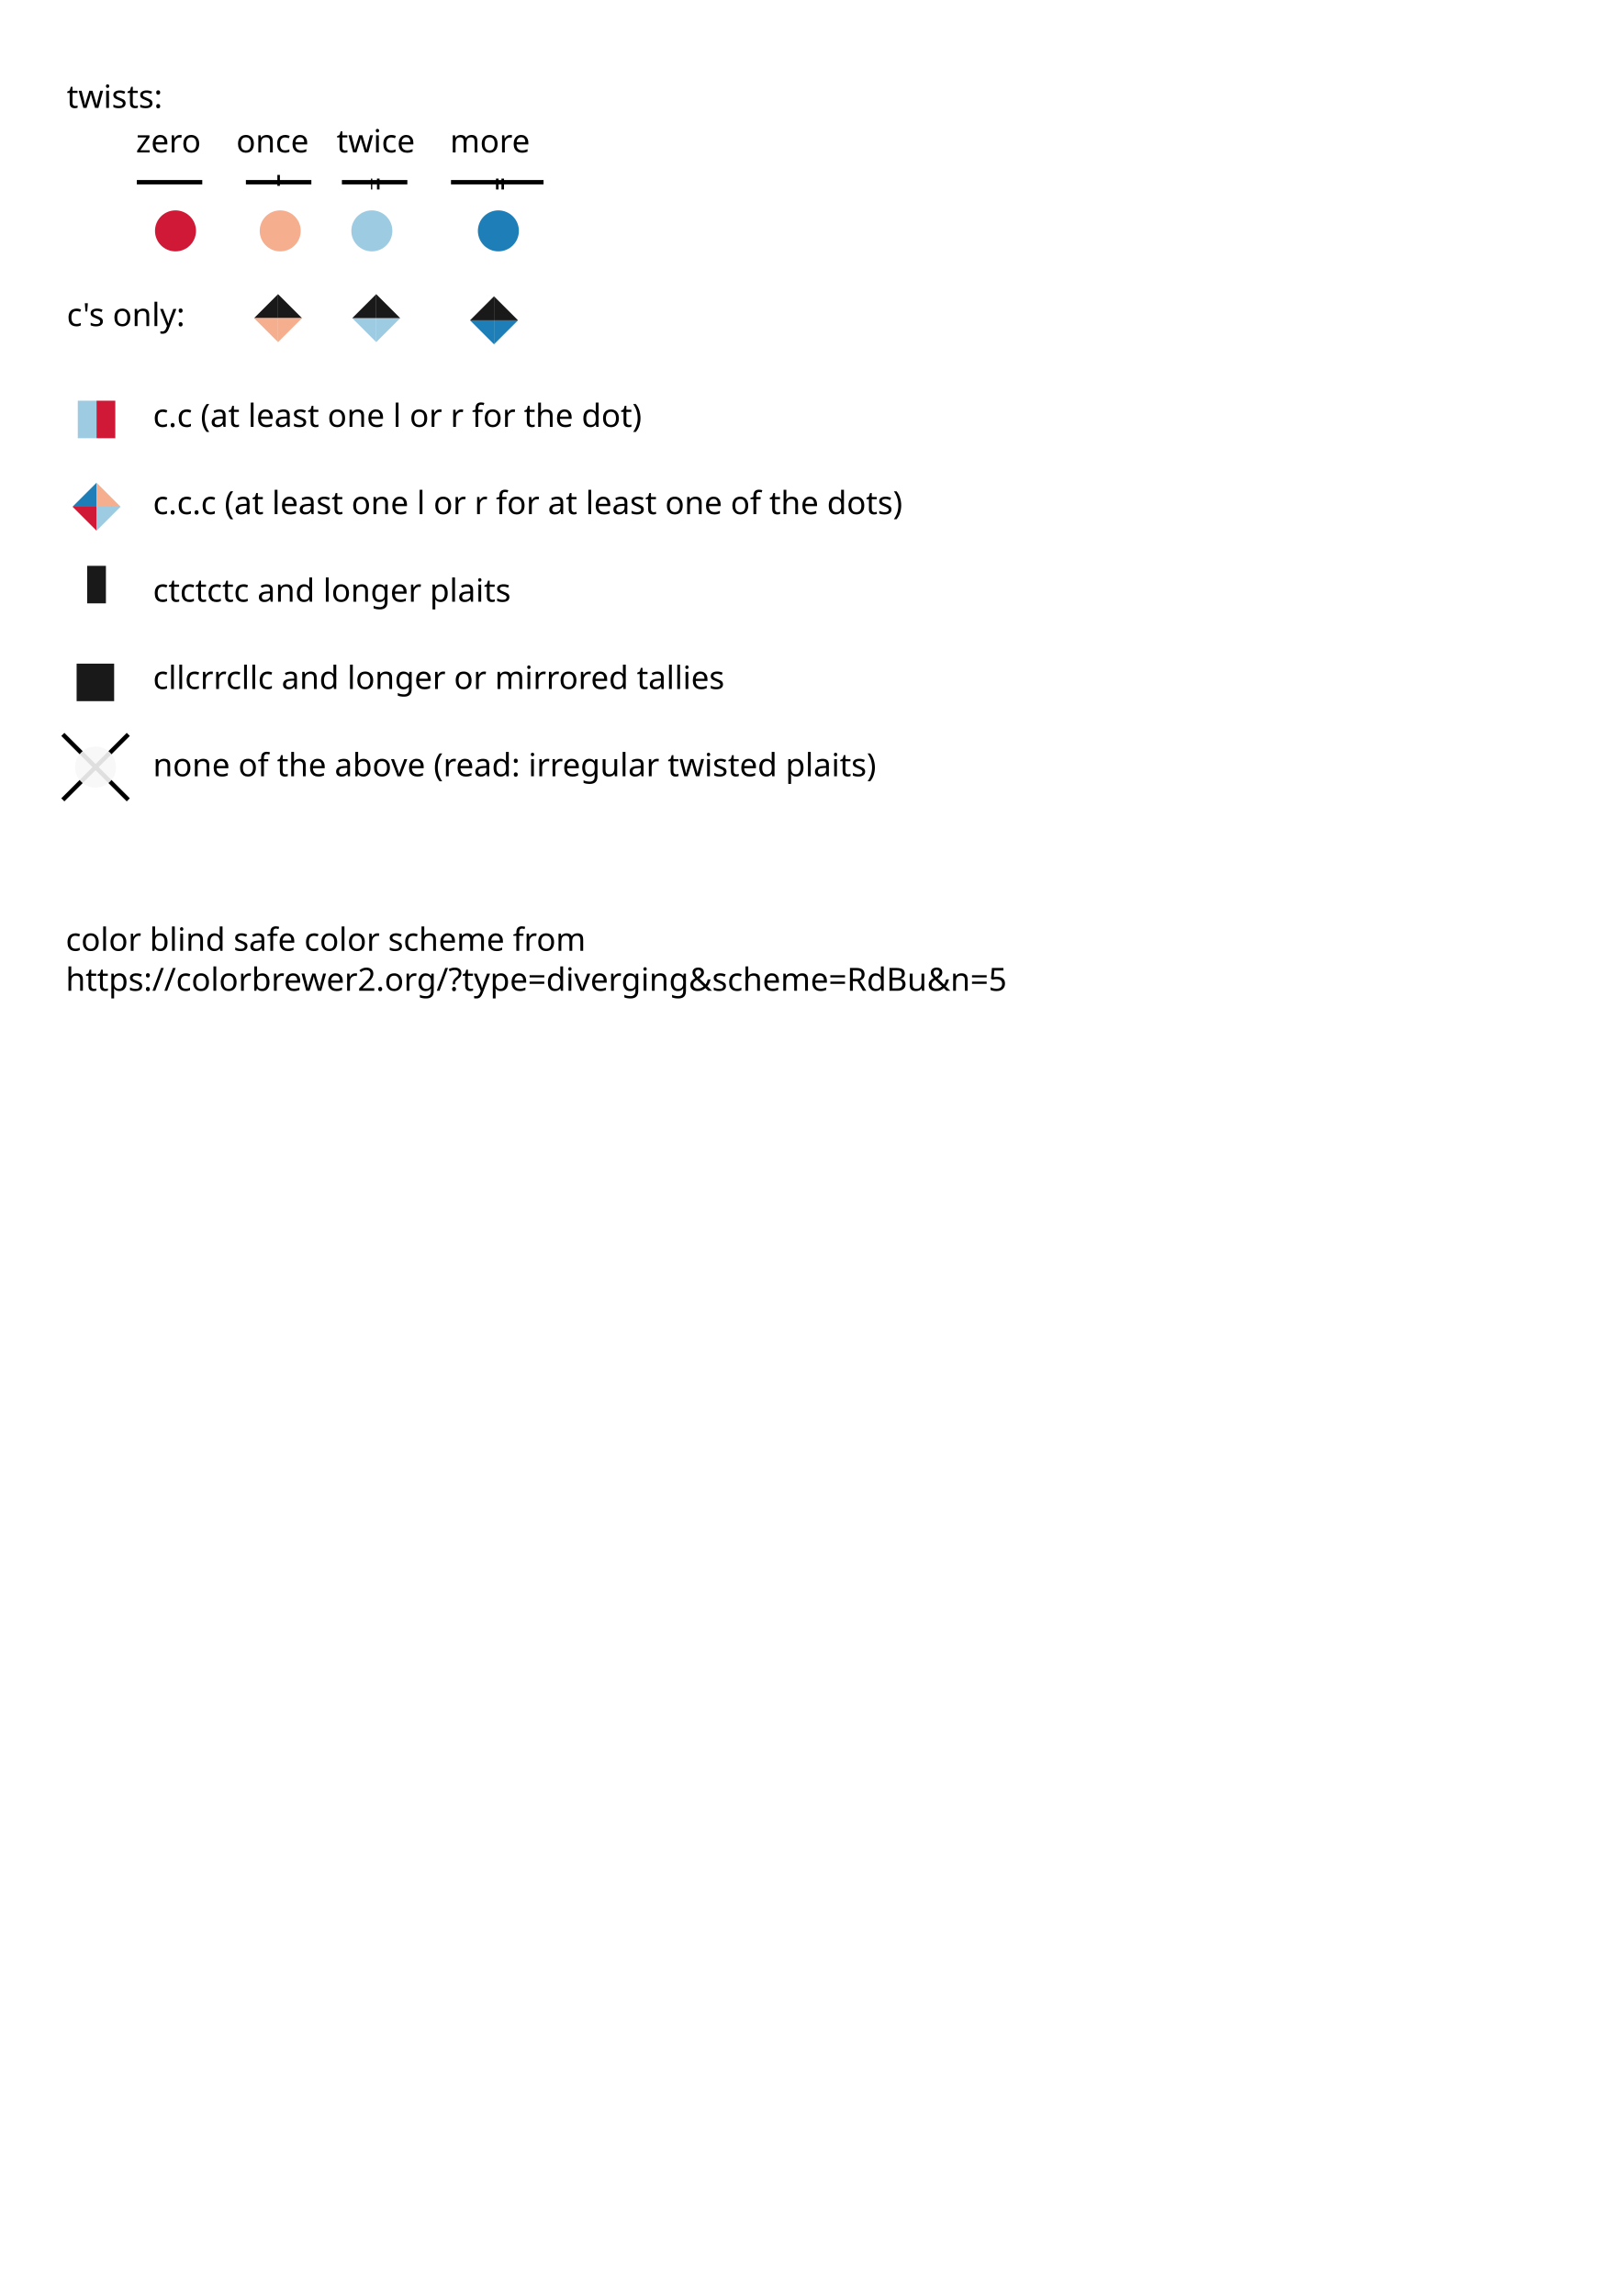
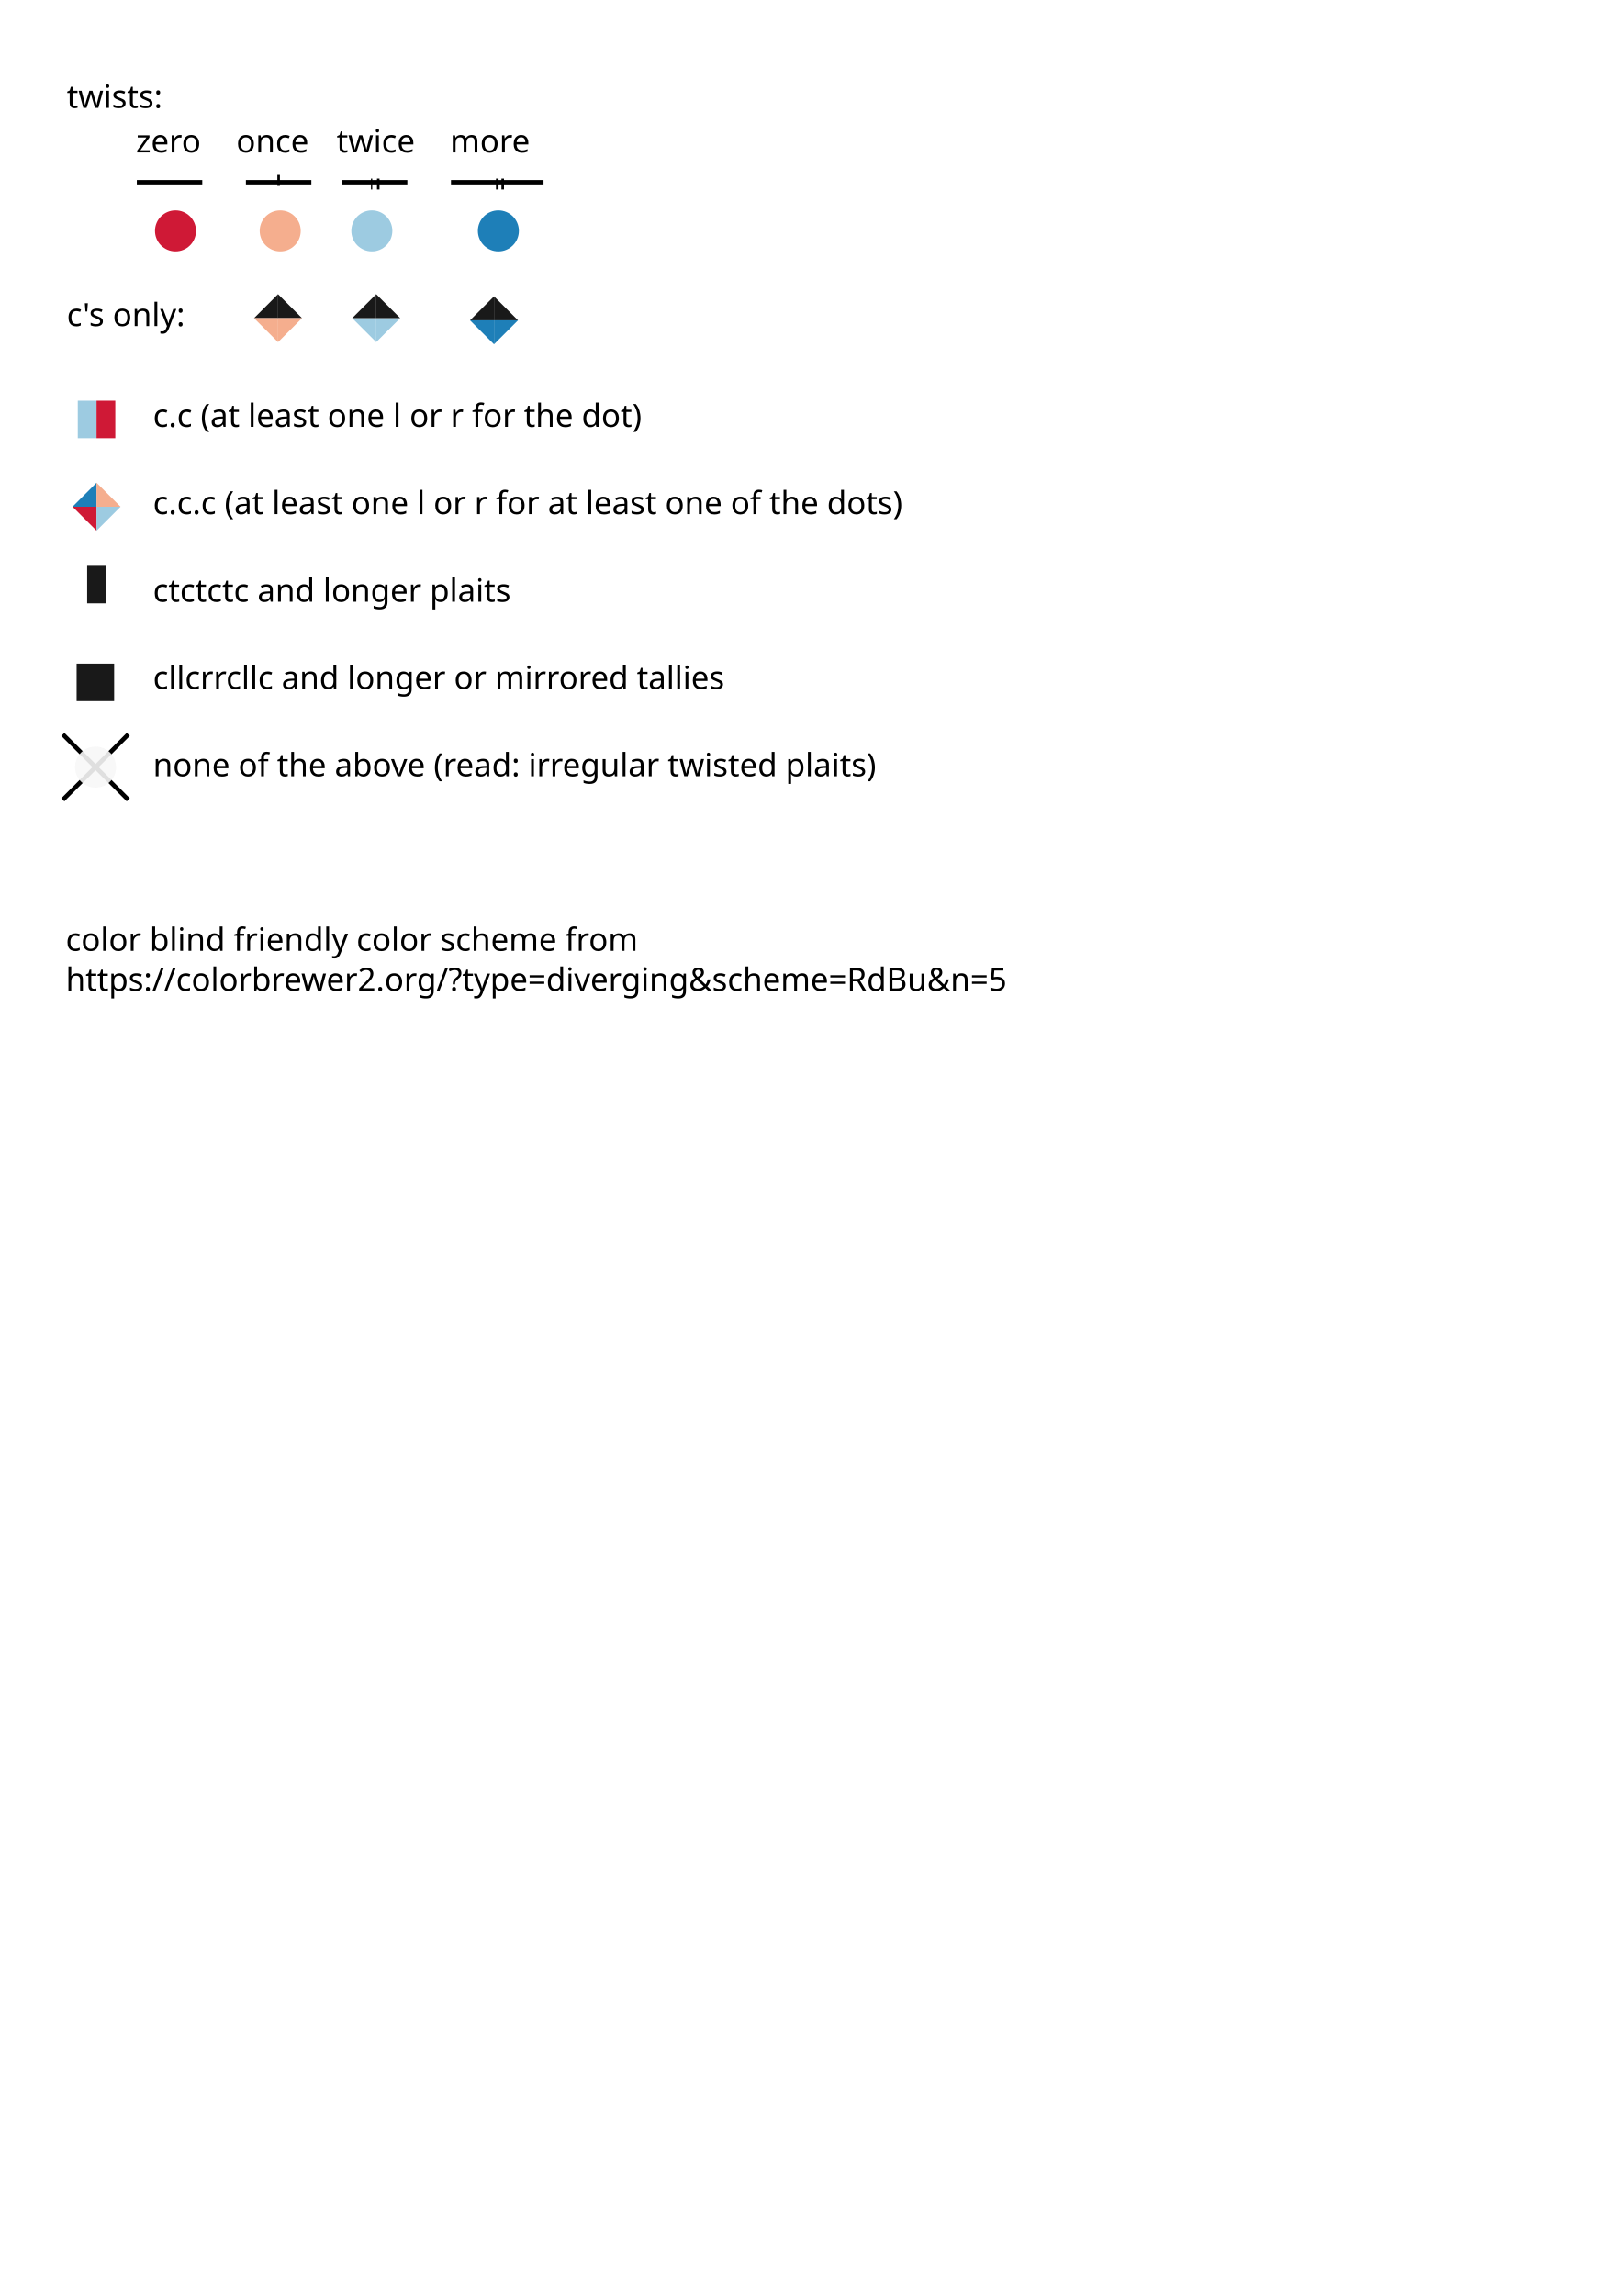
<svg xmlns="http://www.w3.org/2000/svg" id="svg2" version="1.1" width="744" height="1052">
  <g class="node" transform="matrix(2,0,0,2,43.71917,312.8033)" id="g7077-5">
    <path d="M -4.3,-4.3 H 4.3 V 4.3 H -4.3 Z" style="opacity:0.9;fill:#000000;stroke:none" id="path7075-6" />
  </g>
  <defs id="defs842">
    <rect x="360.815" y="426.521" width="79.3" height="39.65" id="rect1094" />
    <marker id="twist-1" viewBox="-2 -2 4 4" markerWidth="5" markerHeight="5" orient="auto" markerUnits="userSpaceOnUse">
      <path d="M 0,2 0,-2" fill="#000" stroke="#000" stroke-width="1px" id="path833" />
    </marker>
    <marker id="twist-2" viewBox="-2 -2 4 4" markerWidth="5" markerHeight="5" orient="auto" markerUnits="userSpaceOnUse">
      <path d="M -1,2 V -2 M 1,2 1,-2" fill="#000" stroke="#000" stroke-width="1px" id="path836" />
    </marker>
    <marker id="twist-3" viewBox="-2 -2 4 4" markerWidth="5" markerHeight="5" orient="auto" markerUnits="userSpaceOnUse">
      <path d="M 1,-2 H -1 V 2 H 1 Z" fill="#000" stroke="#000" stroke-width="1px" id="path839" />
    </marker>
    <marker id="twist-1-5" viewBox="-2 -2 3 3" markerWidth="5" markerHeight="5" orient="auto" markerUnits="userSpaceOnUse">
      <path d="M 0,2 V -2" fill="#000000" stroke="#000000" stroke-width="0.7px" id="path4491" />
    </marker>
    <marker id="twist-2-3" viewBox="-2 -2 3 3" markerWidth="5" markerHeight="5" orient="auto" markerUnits="userSpaceOnUse">
      <path d="M -1,2 V -2 M 1,2 V -2" fill="#000000" stroke="#000000" stroke-width="0.7px" id="path4494" />
    </marker>
    <marker id="twist-3-0" viewBox="-2 -2 4 4" markerWidth="5" markerHeight="5" orient="auto" markerUnits="userSpaceOnUse">
      <path d="m -1.5,2 v -4 m 3,4 V -2 M 0,2 v -4" fill="#000000" stroke="#000000" stroke-width="0.7px" id="path4497" />
    </marker>
    <marker id="marker6058" viewBox="-2 -2 4 4" markerWidth="5" markerHeight="5" orient="auto" markerUnits="userSpaceOnUse">
      <path d="M 0,2 V -2" fill="#000000" stroke="#000000" stroke-width="0.7px" id="path6056" />
    </marker>
    <marker id="marker6062" viewBox="-2 -2 4 4" markerWidth="5" markerHeight="5" orient="auto" markerUnits="userSpaceOnUse">
      <path d="M -1,2 V -2 M 1,2 V -2" fill="#000000" stroke="#000000" stroke-width="0.7px" id="path6060" />
    </marker>
    <marker id="twist-3-0-8" viewBox="-2 -2 3 3" markerWidth="5" markerHeight="5" orient="auto" markerUnits="userSpaceOnUse">
      <path d="m -1.5,2 v -4 m 3,4 V -2 M 0,2 v -4" fill="#000000" stroke="#000000" stroke-width="0.7px" id="path4497-4" />
    </marker>
    <marker id="twist-1-3" viewBox="-2 -2 4 4" markerWidth="5" markerHeight="5" orient="auto" markerUnits="userSpaceOnUse">
      <path d="M 0,2 V -2" fill="#000000" stroke="#000000" stroke-width="0.7px" id="path6604" />
    </marker>
    <marker id="twist-2-8" viewBox="-2 -2 4 4" markerWidth="5" markerHeight="5" orient="auto" markerUnits="userSpaceOnUse">
      <path d="M -1,2 V -2 M 1,2 V -2" fill="#000000" stroke="#000000" stroke-width="0.7px" id="path6607" />
    </marker>
    <marker id="twist-3-2" viewBox="-2 -2 4 4" markerWidth="5" markerHeight="5" orient="auto" markerUnits="userSpaceOnUse">
      <path d="m -1.5,2 v -4 m 3,4 V -2 M 0,2 v -4" fill="#000000" stroke="#000000" stroke-width="0.7px" id="path6610" />
    </marker>
    <marker id="marker8171" viewBox="-2 -2 4 4" markerWidth="5" markerHeight="5" orient="auto" markerUnits="userSpaceOnUse">
      <path d="M -1,2 V -2 M 1,2 V -2" fill="#000000" stroke="#000000" stroke-width="0.7px" id="path8169" />
    </marker>
    <marker id="marker8175" viewBox="-2 -2 4 4" markerWidth="5" markerHeight="5" orient="auto" markerUnits="userSpaceOnUse">
      <path d="m -1.5,2 v -4 m 3,4 V -2 M 0,2 v -4" fill="#000000" stroke="#000000" stroke-width="0.7px" id="path8173" />
    </marker>
    <marker id="marker8179" viewBox="-2 -2 4 4" markerWidth="5" markerHeight="5" orient="auto" markerUnits="userSpaceOnUse">
      <path d="M -1,2 V -2 M 1,2 V -2" fill="#000000" stroke="#000000" stroke-width="0.7px" id="path8177" />
    </marker>
  </defs>
  <text xml:space="preserve" style="font-size:14.667px;line-height:1.25;font-family:sans-serif" x="62.289" y="69.878" id="text2181">
    <tspan id="tspan2179" x="62.289" y="69.878">zero</tspan>
  </text>
  <text xml:space="preserve" style="font-size:14.667px;line-height:1.25;font-family:sans-serif" x="108.289" y="69.878" id="text2185">
    <tspan id="tspan2183" x="108.289" y="69.878">once</tspan>
  </text>
  <text xml:space="preserve" style="font-size:14.667px;line-height:1.25;font-family:sans-serif" x="154.289" y="69.878" id="text2189">
    <tspan id="tspan2187" x="154.289" y="69.878">twice</tspan>
  </text>
  <text xml:space="preserve" style="font-size:14.667px;line-height:1.25;font-family:sans-serif" x="206.289" y="69.878" id="text2193">
    <tspan id="tspan2191" x="206.289" y="69.878">more</tspan>
  </text>
  <text xml:space="preserve" id="text1092" style="font-size:14.667px;line-height:1.25;font-family:sans-serif;white-space:pre;shape-inside:url(#rect1094);" transform="translate(1.244594,-192.2898)" />
  <text xml:space="preserve" style="font-size:14.667px;line-height:1.25;font-family:sans-serif" x="70.127" y="235.679" id="text6330">
    <tspan id="tspan6328" x="70.127" y="235.679">c.c.c (at least one l or r for at least one of the dots)</tspan>
  </text>
  <g class="node" transform="matrix(2,0,0,2,44.25125,232.2722)" id="g6342">
    <path d="M -5.5,0 0,-5.5 V 0 Z" style="opacity:0.9;fill:#0571b0;stroke:none" id="path6334" />
    <path d="M 5.5,0 0,-5.5 V 0 Z" style="opacity:0.9;fill:#f4a582;stroke:none" id="path6336" />
    <path d="M -5.5,0 0,5.5 V 0 Z" style="opacity:0.9;fill:#ca0020;stroke:none" id="path6338" />
    <path d="M 5.5,0 0,5.5 V 0 Z" style="opacity:0.9;fill:#92c5de;stroke:none" id="path6340" />
  </g>
  <text xml:space="preserve" style="font-size:14.667px;line-height:1.25;font-family:sans-serif" x="70.127" y="195.678" id="text6346">
    <tspan id="tspan6344" x="70.127" y="195.678">c.c (at least one l or r for the dot)</tspan>
  </text>
  <text xml:space="preserve" style="font-size:14.667px;line-height:1.25;font-family:sans-serif" x="70.127" y="275.826" id="text6372">
    <tspan id="tspan6370" x="70.127" y="275.826">ctctctc and longer plaits</tspan>
  </text>
  <path class="link" d="m 249.143,83.523 h -21.213 -21.213" style="fill:none;stroke:#000000;stroke-width:2px;marker-mid:url(#twist-3-0-8)" id="path4534-4" />
  <path class="link" d="m 186.716,83.523 h -15 -15" style="fill:none;stroke:#000000;stroke-width:2px;marker-mid:url(#twist-2-3)" id="path6580" />
  <path class="link" d="m 112.716,83.523 h 15 15" style="fill:none;stroke:#000000;stroke-width:2px;marker-mid:url(#twist-1-5)" id="path6582" />
  <path class="link" d="m 92.716,83.523 h -30" style="fill:none;stroke:#000000;stroke-width:2px" id="path6584" />
  <path class="link" d="m -80.201,39.634 h 15 15" style="fill:none;stroke:#000000;stroke-width:2px;marker-mid:url(#twist-1-3)" id="path6653" />
  <path class="link" d="M -20.201,39.634 H -50.201" style="fill:none;stroke:#000000;stroke-width:2px" id="path6655" />
  <path class="link" d="m -80.201,39.634 v 30" style="fill:none;stroke:#000000;stroke-width:2px" id="path6671" />
  <path class="link" d="m -50.201,39.634 -30,30" style="fill:none;stroke:#000000;stroke-width:2px" id="path6673" />
  <path class="link" d="m -50.201,39.634 30,30" style="fill:none;stroke:#000000;stroke-width:2px" id="path6675" />
  <path class="link" d="m -20.201,39.634 v 30" style="fill:none;stroke:#000000;stroke-width:2px" id="path6677" />
  <path class="link" d="m -80.201,69.634 v 15 15" style="fill:none;stroke:#000000;stroke-width:2px;marker-mid:url(#twist-2-8)" id="path6691" />
  <path class="link" d="m -50.201,99.634 h -15 -15" style="fill:none;stroke:#000000;stroke-width:2px;marker-mid:url(#twist-3-2)" id="path6693" />
  <path class="link" d="m -80.201,69.634 15,15 15,15" style="fill:none;stroke:#000000;stroke-width:2px;marker-mid:url(#twist-2-8)" id="path6695" />
  <path class="link" d="m -20.201,69.634 -15,15 -15,15" style="fill:none;stroke:#000000;stroke-width:2px;marker-mid:url(#twist-3-2)" id="path6697" />
  <path class="link" d="m -50.201,99.634 h 30" style="fill:none;stroke:#000000;stroke-width:2px" id="path6699" />
  <path class="link" d="m -20.201,69.634 v 15 15" style="fill:none;stroke:#000000;stroke-width:2px;marker-mid:url(#twist-2-8)" id="path6701" />
  <g class="node" transform="matrix(2,0,0,2,-80.20106,39.63373)" id="g7017">
    <path d="M -5.5,0 0,5.5 5.5,0 0,-5.5 Z" style="opacity:0.9;fill:#000000;stroke:none" id="path7015" />
  </g>
  <g class="node" transform="matrix(2,0,0,2,-50.20106,39.63373)" id="g7029">
    <path d="M -5.5,0 0,-5.5 V 0 Z" style="opacity:0.9;fill:#0571b0;stroke:none" id="path7021" />
    <path d="M 5.5,0 0,-5.5 V 0 Z" style="opacity:0.9;fill:#f4a582;stroke:none" id="path7023" />
    <path d="M -5.5,0 0,5.5 V 0 Z" style="opacity:0.9;fill:#ca0020;stroke:none" id="path7025" />
    <path d="M 5.5,0 0,5.5 V 0 Z" style="opacity:0.9;fill:#92c5de;stroke:none" id="path7027" />
  </g>
  <g class="node" transform="matrix(2,0,0,2,-20.20106,39.63373)" id="g7041">
    <path d="M -5.5,0 0,-5.5 V 0 Z" style="opacity:0.9;fill:#f4a582;stroke:none" id="path7033" />
    <path d="M 5.5,0 0,-5.5 V 0 Z" style="opacity:0.9;fill:#ca0020;stroke:none" id="path7035" />
    <path d="M -5.5,0 0,5.5 V 0 Z" style="opacity:0.9;fill:#f4a582;stroke:none" id="path7037" />
    <path d="M 5.5,0 0,5.5 V 0 Z" style="opacity:0.9;fill:#ca0020;stroke:none" id="path7039" />
  </g>
  <g class="node" transform="matrix(2,0,0,2,-80.20106,69.63373)" id="g7077">
    <path d="M -4.3,-4.3 H 4.3 V 4.3 H -4.3 Z" style="opacity:0.9;fill:#000000;stroke:none" id="path7075" />
  </g>
  <path class="node" d="m -10.801,69.634 a 9.4,9.4 0 0 1 -9.4,9.4 9.4,9.4 0 0 1 -9.4,-9.4 9.4,9.4 0 0 1 9.4,-9.4 9.4,9.4 0 0 1 9.4,9.4 z" style="opacity:0.9;fill:#f7f7f7;stroke:none;stroke-width:2" id="path7081">
    </path>
  <g class="node" transform="matrix(2,0,0,2,-80.20106,99.63373)" id="g7117">
    <path d="M -5.5,0 0,-5.5 V 0 Z" style="opacity:0.9;fill:#f4a582;stroke:none" id="path7109" />
    <path d="M 5.5,0 0,-5.5 V 0 Z" style="opacity:0.9;fill:#ca0020;stroke:none" id="path7111" />
    <path d="M -5.5,0 0,5.5 V 0 Z" style="opacity:0.9;fill:#f4a582;stroke:none" id="path7113" />
    <path d="M 5.5,0 0,5.5 V 0 Z" style="opacity:0.9;fill:#ca0020;stroke:none" id="path7115" />
  </g>
  <g class="node" transform="matrix(2,0,0,2,-50.20106,99.63373)" id="g7125">
    <path d="M -4.3,-4.3 H 0 v 8.6 h -4.3 z" style="opacity:0.9;fill:#92c5de;stroke:none" id="path7121" />
    <path d="M 0,-4.3 H 4.3 V 4.3 H 0 Z" style="opacity:0.9;fill:#ca0020;stroke:none" id="path7123" />
  </g>
  <g class="node" transform="matrix(2,0,0,2,-20.20106,99.63373)" id="g7131">
    <path d="M -5.5,0 0,5.5 5.5,0 0,-5.5 Z" style="opacity:0.9;fill:#000000;stroke:none" id="path7129" />
  </g>
  <g class="node" transform="matrix(2,0,0,2,44.25125,192.2722)" id="g8519">
    <path d="M -4.3,-4.3 H 0 v 8.6 h -4.3 z" style="opacity:0.9;fill:#92c5de;stroke:none" id="path8515" />
    <path d="M 0,-4.3 H 4.3 V 4.3 H 0 Z" style="opacity:0.9;fill:#ca0020;stroke:none" id="path8517" />
  </g>
  <text xml:space="preserve" style="font-size:14.667px;line-height:1.25;font-family:sans-serif" x="30.599" y="49.462" id="text8523">
    <tspan id="tspan8521" x="30.599" y="49.462">twists:</tspan>
  </text>
  <path class="link" d="m 28.799,336.634 15,15" style="fill:none;stroke:#000000;stroke-width:2px" id="path8525" />
  <path class="link" d="m 58.799,336.634 -15,15" style="fill:none;stroke:#000000;stroke-width:2px" id="path8531" />
  <path class="link" d="m 28.799,366.634 15,-15" style="fill:none;stroke:#000000;stroke-width:2px" id="path8533" />
  <path class="link" d="m 58.799,366.634 -15,-15" style="fill:none;stroke:#000000;stroke-width:2px" id="path8535" />
  <path class="node" d="m 53.199,351.634 a 9.4,9.4 0 0 1 -9.4,9.4 9.4,9.4 0 0 1 -9.4,-9.4 9.4,9.4 0 0 1 9.4,-9.4 9.4,9.4 0 0 1 9.4,9.4 z" style="opacity:0.9;fill:#f7f7f7;stroke:none;stroke-width:2" id="path8529">
    </path>
  <text xml:space="preserve" style="font-size:14.667px;line-height:1.25;font-family:sans-serif" x="70.127" y="355.826" id="text8539">
    <tspan id="tspan8537" x="70.127" y="355.826">none of the above (read: irregular twisted plaits)</tspan>
  </text>
  <text xml:space="preserve" style="font-size:14.667px;line-height:1.25;font-family:sans-serif" x="30.599" y="149.462" id="text13266">
    <tspan id="tspan13264" x="30.599" y="149.462">c's only:</tspan>
  </text>
  <path d="m 116.444,145.829 11,-11 v 11 z" style="opacity:0.9;fill:#000000;fill-opacity:1;stroke:none;stroke-width:2" id="path13268" />
  <path d="m 116.444,145.829 11,11 v -11 z" style="opacity:0.9;fill:#f4a582;stroke:none;stroke-width:2" id="path13270" />
  <path d="m 138.444,145.829 -11,-11 v 11 z" style="opacity:0.9;fill:#000000;fill-opacity:1;stroke:none;stroke-width:2" id="path13272" />
  <path d="m 138.444,145.829 -11,11 v -11 z" style="opacity:0.9;fill:#f4a582;stroke:none;stroke-width:2" id="path13274" />
  <path d="m 183.444,145.829 -11,11 v -11 z" style="opacity:0.9;fill:#92c5de;stroke:none;stroke-width:2" id="path13276" />
  <path d="m 183.444,145.829 -11,-11 v 11 z" style="opacity:0.9;fill:#000000;fill-opacity:1;stroke:none;stroke-width:2" id="path13278" />
  <path d="m 161.444,145.829 11,11 v -11 z" style="opacity:0.9;fill:#92c5de;stroke:none;stroke-width:2" id="path13280" />
  <path d="m 161.444,145.829 11,-11 v 11 z" style="opacity:0.9;fill:#000000;fill-opacity:1;stroke:none;stroke-width:2" id="path13282" />
  <path d="m 237.444,146.829 -11,-11 v 11 z" style="opacity:0.9;fill:#000000;fill-opacity:1;stroke:none;stroke-width:2" id="path13284" />
  <path d="m 237.444,146.829 -11,11 v -11 z" style="opacity:0.9;fill:#0571b0;stroke:none;stroke-width:2" id="path13286" />
  <path d="m 215.444,146.829 11,-11 v 11 z" style="opacity:0.9;fill:#000000;fill-opacity:1;stroke:none;stroke-width:2" id="path13288" />
  <path d="m 215.444,146.829 11,11 v -11 z" style="opacity:0.9;fill:#0571b0;stroke:none;stroke-width:2" id="path13290" />
  <text xml:space="preserve" style="font-size:14.667px;line-height:1.25;font-family:sans-serif" x="70.127" y="315.826" id="text1077">
    <tspan id="tspan1075" x="70.127" y="315.826">cllcrrcllc and longer or mirrored tallies</tspan>
  </text>
  <path d="m 39.951,259.372 h 8.6 v 17.2 h -8.6 z" style="opacity:0.9;fill:#000000;stroke:none;stroke-width:2" id="path1097" />
  <path class="node" d="m 89.844,105.829 a 9.4,9.4 0 0 1 -9.4,9.4 9.4,9.4 0 0 1 -9.4,-9.4 9.4,9.4 0 0 1 9.4,-9.4 9.4,9.4 0 0 1 9.4,9.4 z" style="opacity:0.9;fill:#ca0020;fill-opacity:1;stroke:none;stroke-width:2" id="path1135">
    </path>
  <path class="node" d="m 137.844,105.829 a 9.4,9.4 0 0 1 -9.4,9.4 9.4,9.4 0 0 1 -9.4,-9.4 9.4,9.4 0 0 1 9.4,-9.4 9.4,9.4 0 0 1 9.4,9.4 z" style="opacity:0.9;fill:#f4a582;fill-opacity:1;stroke:none;stroke-width:2" id="path1139">
    </path>
  <path class="node" d="m 179.844,105.829 a 9.4,9.4 0 0 1 -9.4,9.4 9.4,9.4 0 0 1 -9.4,-9.4 9.4,9.4 0 0 1 9.4,-9.4 9.4,9.4 0 0 1 9.4,9.4 z" style="opacity:0.9;fill:#92c5de;fill-opacity:1;stroke:none;stroke-width:2" id="path1143">
    </path>
  <path class="node" d="m 237.844,105.829 a 9.4,9.4 0 0 1 -9.4,9.4 9.4,9.4 0 0 1 -9.4,-9.4 9.4,9.4 0 0 1 9.4,-9.4 9.4,9.4 0 0 1 9.4,9.4 z" style="opacity:0.9;fill:#0571b0;fill-opacity:1;stroke:none;stroke-width:2" id="path1147">
    </path>
  <text xml:space="preserve" style="font-size:14.667px;line-height:1.25;font-family:sans-serif" x="30.127" y="435.826" id="text1151">
-     <tspan id="tspan1149" x="30.127" y="435.826">color blind safe color scheme from</tspan>
+     <tspan id="tspan1149" x="30.127" y="435.826">color blind friendly color scheme from</tspan>
    <tspan x="30.127" y="454.16" id="tspan1153">https://colorbrewer2.org/?type=diverging&amp;scheme=RdBu&amp;n=5</tspan>
  </text>
</svg>
